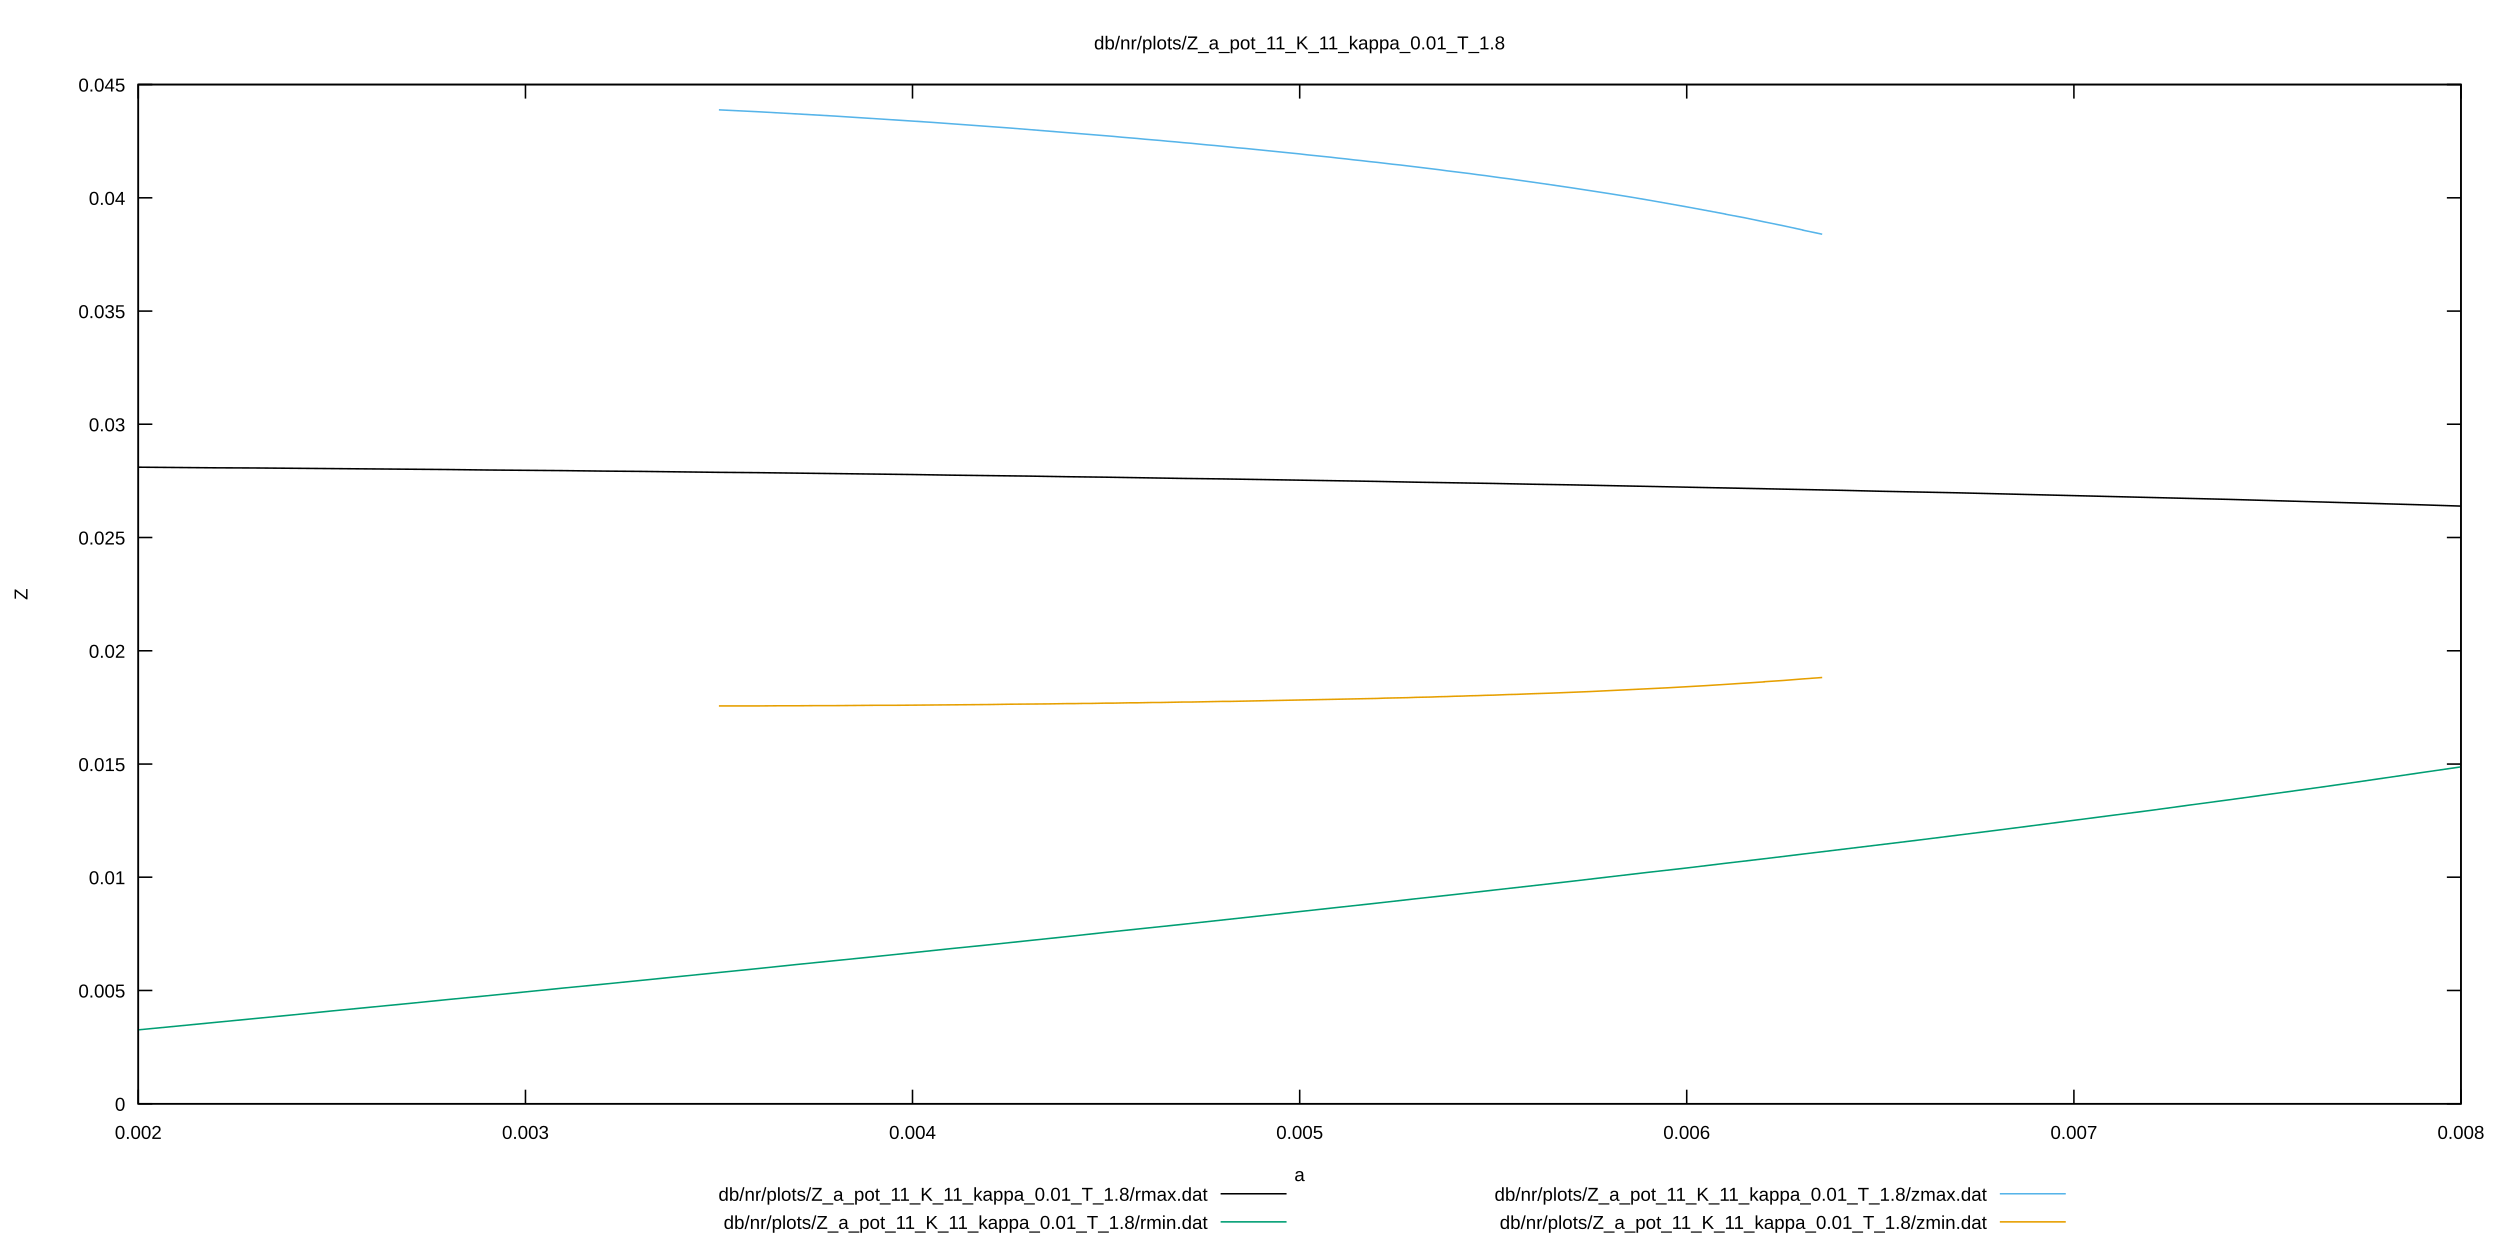
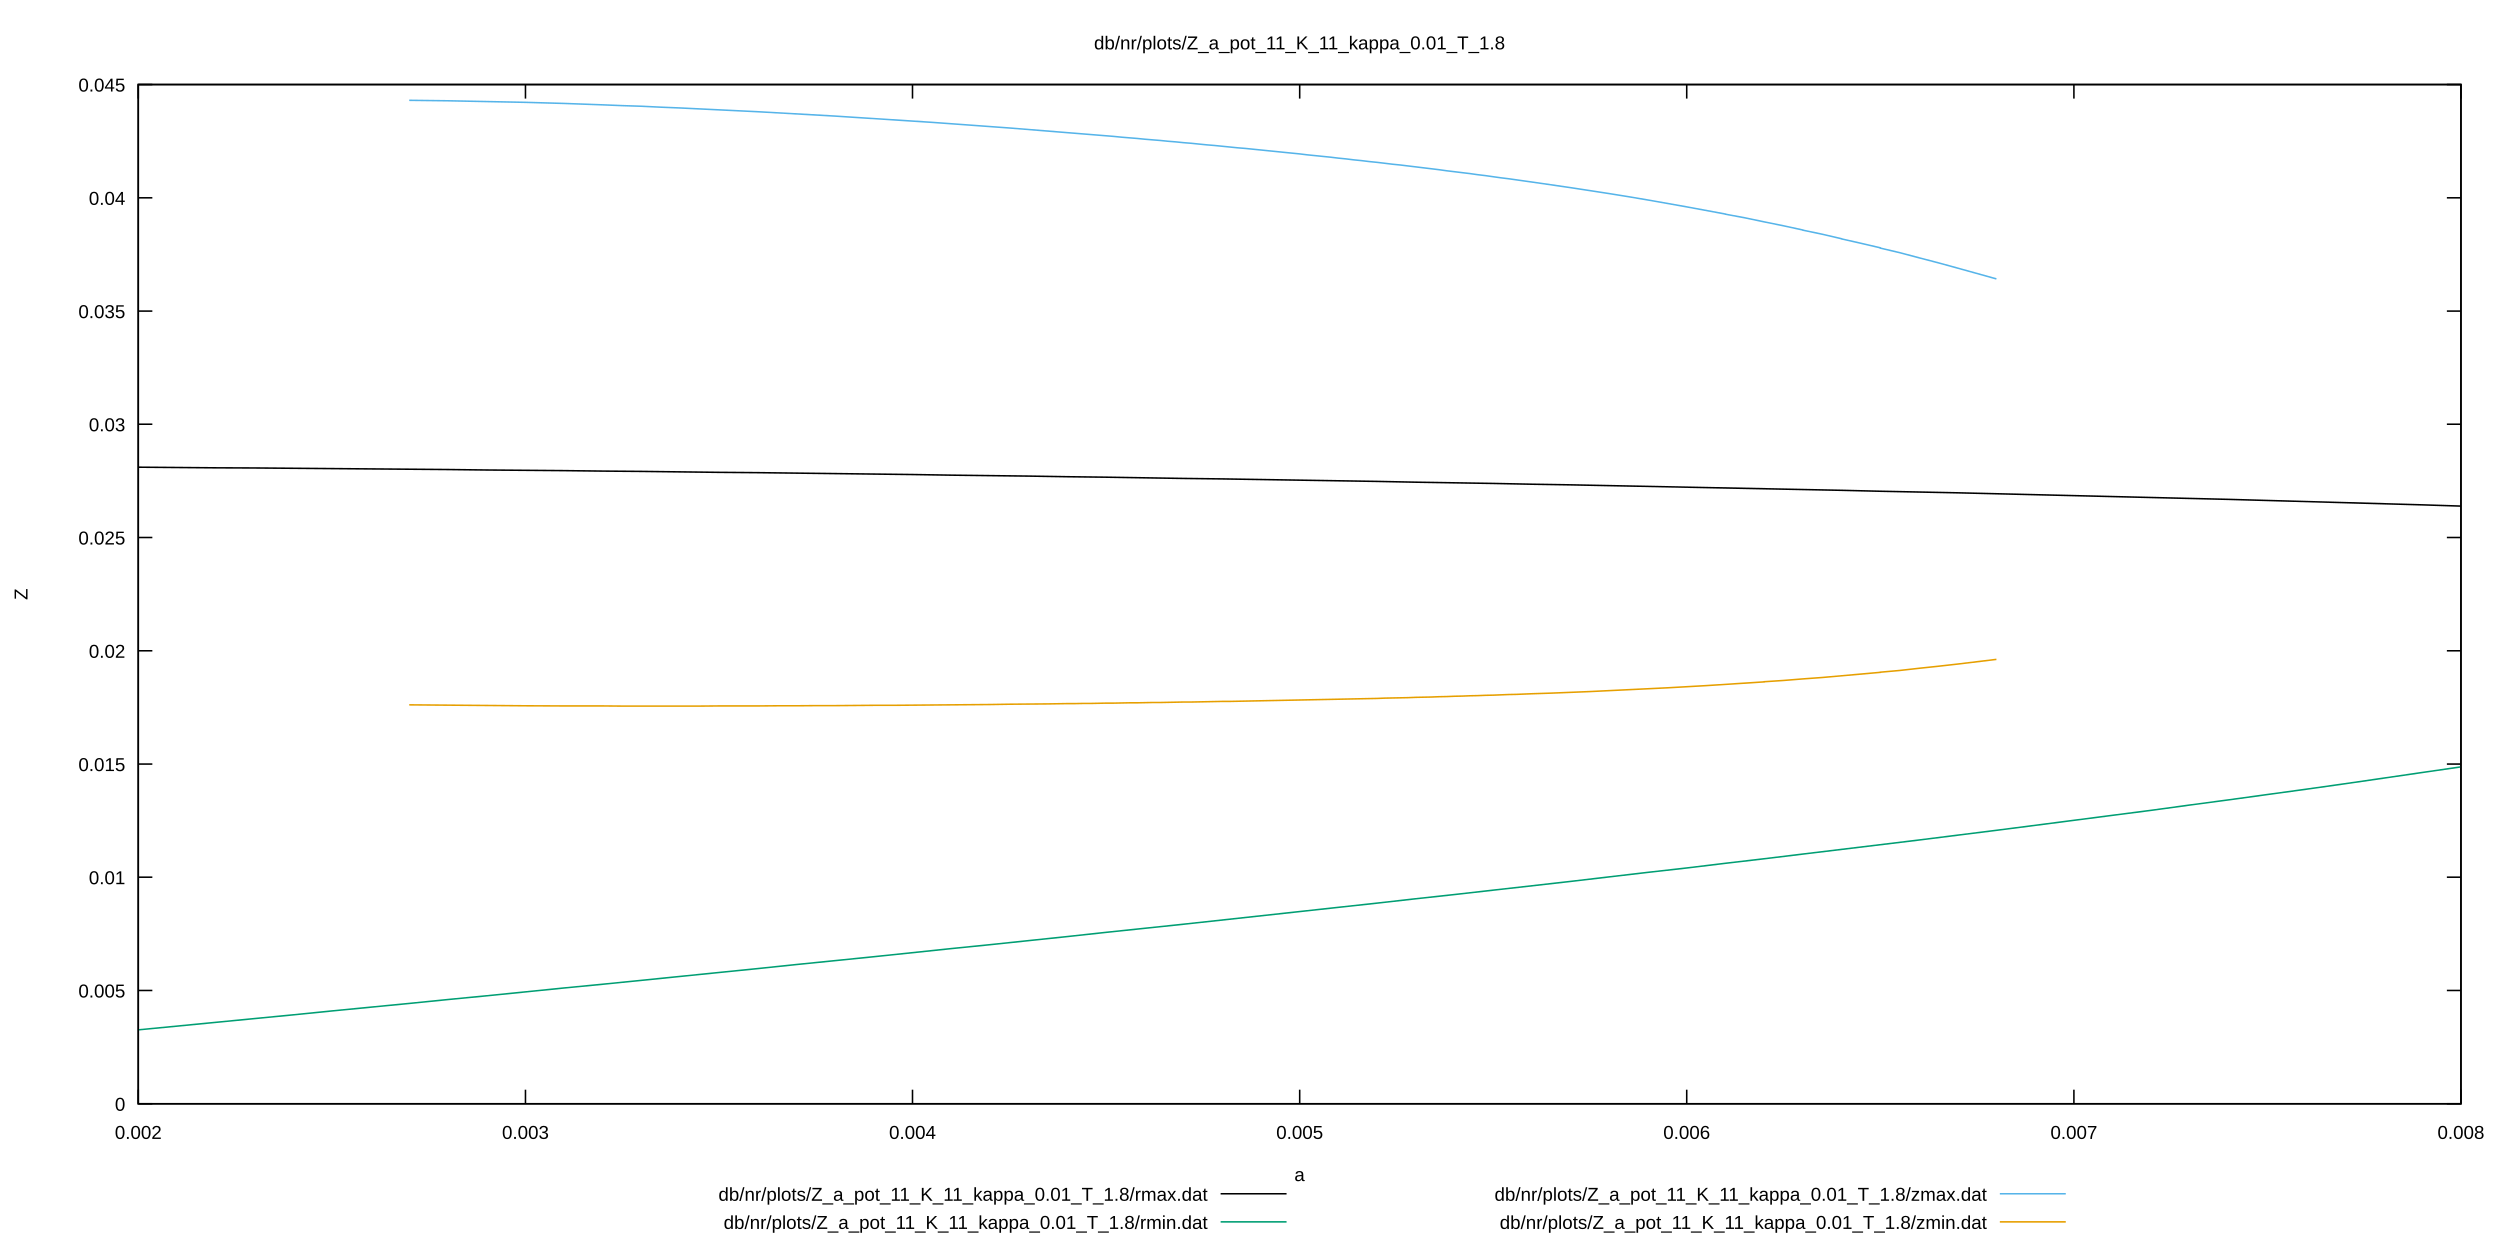
<svg xmlns="http://www.w3.org/2000/svg" xmlns:xlink="http://www.w3.org/1999/xlink" width="1600" height="800" viewBox="0 0 1600 800">
  <g id="gnuplot_canvas">
    <rect x="0" y="0" width="1600" height="800" fill="none" />
    <defs>
      <circle id="gpDot" r="0.5" stroke-width="0.5" />
      <path id="gpPt0" stroke-width="0.222" stroke="currentColor" d="M-1,0 h2 M0,-1 v2" />
      <path id="gpPt1" stroke-width="0.222" stroke="currentColor" d="M-1,-1 L1,1 M1,-1 L-1,1" />
      <path id="gpPt2" stroke-width="0.222" stroke="currentColor" d="M-1,0 L1,0 M0,-1 L0,1 M-1,-1 L1,1 M-1,1 L1,-1" />
      <rect id="gpPt3" stroke-width="0.222" stroke="currentColor" x="-1" y="-1" width="2" height="2" />
      <rect id="gpPt4" stroke-width="0.222" stroke="currentColor" fill="currentColor" x="-1" y="-1" width="2" height="2" />
      <circle id="gpPt5" stroke-width="0.222" stroke="currentColor" cx="0" cy="0" r="1" />
      <use xlink:href="#gpPt5" id="gpPt6" fill="currentColor" stroke="none" />
      <path id="gpPt7" stroke-width="0.222" stroke="currentColor" d="M0,-1.33 L-1.33,0.67 L1.33,0.67 z" />
      <use xlink:href="#gpPt7" id="gpPt8" fill="currentColor" stroke="none" />
      <use xlink:href="#gpPt7" id="gpPt9" stroke="currentColor" transform="rotate(180)" />
      <use xlink:href="#gpPt9" id="gpPt10" fill="currentColor" stroke="none" />
      <use xlink:href="#gpPt3" id="gpPt11" stroke="currentColor" transform="rotate(45)" />
      <use xlink:href="#gpPt11" id="gpPt12" fill="currentColor" stroke="none" />
      <path id="gpPt13" stroke-width="0.222" stroke="currentColor" d="M0,1.330 L1.265,0.411 L0.782,-1.067 L-0.782,-1.076 L-1.265,0.411 z" />
      <use xlink:href="#gpPt13" id="gpPt14" fill="currentColor" stroke="none" />
      <filter id="textbox" filterUnits="objectBoundingBox" x="0" y="0" height="1" width="1">
        <feFlood flood-color="white" flood-opacity="1" result="bgnd" />
        <feComposite in="SourceGraphic" in2="bgnd" operator="atop" />
      </filter>
      <filter id="greybox" filterUnits="objectBoundingBox" x="0" y="0" height="1" width="1">
        <feFlood flood-color="lightgrey" flood-opacity="1" result="grey" />
        <feComposite in="SourceGraphic" in2="grey" operator="atop" />
      </filter>
    </defs>
    <g fill="none" color="white" stroke="currentColor" stroke-width="1.00" stroke-linecap="butt" stroke-linejoin="miter">
</g>
    <g fill="none" color="black" stroke="currentColor" stroke-width="1.00" stroke-linecap="butt" stroke-linejoin="miter">
      <path stroke="black" d="M88.5,706.4 L97.5,706.4 M1575.0,706.4 L1566.0,706.4  " />
      <g transform="translate(80.2,710.9)" stroke="none" fill="black" font-family="Arial" font-size="12.00" text-anchor="end">
        <text>
          <tspan font-family="Arial"> 0</tspan>
        </text>
      </g>
    </g>
    <g fill="none" color="black" stroke="currentColor" stroke-width="1.00" stroke-linecap="butt" stroke-linejoin="miter">
      <path stroke="black" d="M88.5,633.9 L97.5,633.9 M1575.0,633.9 L1566.0,633.9  " />
      <g transform="translate(80.2,638.4)" stroke="none" fill="black" font-family="Arial" font-size="12.00" text-anchor="end">
        <text>
          <tspan font-family="Arial"> 0.005</tspan>
        </text>
      </g>
    </g>
    <g fill="none" color="black" stroke="currentColor" stroke-width="1.00" stroke-linecap="butt" stroke-linejoin="miter">
      <path stroke="black" d="M88.5,561.4 L97.5,561.4 M1575.0,561.4 L1566.0,561.4  " />
      <g transform="translate(80.2,565.9)" stroke="none" fill="black" font-family="Arial" font-size="12.00" text-anchor="end">
        <text>
          <tspan font-family="Arial"> 0.01</tspan>
        </text>
      </g>
    </g>
    <g fill="none" color="black" stroke="currentColor" stroke-width="1.00" stroke-linecap="butt" stroke-linejoin="miter">
      <path stroke="black" d="M88.5,489.0 L97.5,489.0 M1575.0,489.0 L1566.0,489.0  " />
      <g transform="translate(80.2,493.5)" stroke="none" fill="black" font-family="Arial" font-size="12.00" text-anchor="end">
        <text>
          <tspan font-family="Arial"> 0.015</tspan>
        </text>
      </g>
    </g>
    <g fill="none" color="black" stroke="currentColor" stroke-width="1.00" stroke-linecap="butt" stroke-linejoin="miter">
      <path stroke="black" d="M88.5,416.5 L97.5,416.5 M1575.0,416.5 L1566.0,416.5  " />
      <g transform="translate(80.2,421.0)" stroke="none" fill="black" font-family="Arial" font-size="12.00" text-anchor="end">
        <text>
          <tspan font-family="Arial"> 0.02</tspan>
        </text>
      </g>
    </g>
    <g fill="none" color="black" stroke="currentColor" stroke-width="1.00" stroke-linecap="butt" stroke-linejoin="miter">
      <path stroke="black" d="M88.5,344.0 L97.5,344.0 M1575.0,344.0 L1566.0,344.0  " />
      <g transform="translate(80.2,348.5)" stroke="none" fill="black" font-family="Arial" font-size="12.00" text-anchor="end">
        <text>
          <tspan font-family="Arial"> 0.025</tspan>
        </text>
      </g>
    </g>
    <g fill="none" color="black" stroke="currentColor" stroke-width="1.00" stroke-linecap="butt" stroke-linejoin="miter">
      <path stroke="black" d="M88.5,271.5 L97.5,271.5 M1575.0,271.5 L1566.0,271.5  " />
      <g transform="translate(80.2,276.0)" stroke="none" fill="black" font-family="Arial" font-size="12.00" text-anchor="end">
        <text>
          <tspan font-family="Arial"> 0.03</tspan>
        </text>
      </g>
    </g>
    <g fill="none" color="black" stroke="currentColor" stroke-width="1.00" stroke-linecap="butt" stroke-linejoin="miter">
      <path stroke="black" d="M88.5,199.1 L97.5,199.1 M1575.0,199.1 L1566.0,199.1  " />
      <g transform="translate(80.2,203.6)" stroke="none" fill="black" font-family="Arial" font-size="12.00" text-anchor="end">
        <text>
          <tspan font-family="Arial"> 0.035</tspan>
        </text>
      </g>
    </g>
    <g fill="none" color="black" stroke="currentColor" stroke-width="1.00" stroke-linecap="butt" stroke-linejoin="miter">
      <path stroke="black" d="M88.5,126.6 L97.5,126.6 M1575.0,126.6 L1566.0,126.6  " />
      <g transform="translate(80.2,131.1)" stroke="none" fill="black" font-family="Arial" font-size="12.00" text-anchor="end">
        <text>
          <tspan font-family="Arial"> 0.04</tspan>
        </text>
      </g>
    </g>
    <g fill="none" color="black" stroke="currentColor" stroke-width="1.00" stroke-linecap="butt" stroke-linejoin="miter">
      <path stroke="black" d="M88.5,54.1 L97.5,54.1 M1575.0,54.1 L1566.0,54.1  " />
      <g transform="translate(80.2,58.6)" stroke="none" fill="black" font-family="Arial" font-size="12.00" text-anchor="end">
        <text>
          <tspan font-family="Arial"> 0.045</tspan>
        </text>
      </g>
    </g>
    <g fill="none" color="black" stroke="currentColor" stroke-width="1.00" stroke-linecap="butt" stroke-linejoin="miter">
      <path stroke="black" d="M88.5,706.4 L88.5,697.4 M88.5,54.1 L88.5,63.1  " />
      <g transform="translate(88.5,728.9)" stroke="none" fill="black" font-family="Arial" font-size="12.00" text-anchor="middle">
        <text>
          <tspan font-family="Arial"> 0.002</tspan>
        </text>
      </g>
    </g>
    <g fill="none" color="black" stroke="currentColor" stroke-width="1.00" stroke-linecap="butt" stroke-linejoin="miter">
      <path stroke="black" d="M336.3,706.4 L336.3,697.4 M336.3,54.1 L336.3,63.1  " />
      <g transform="translate(336.3,728.9)" stroke="none" fill="black" font-family="Arial" font-size="12.00" text-anchor="middle">
        <text>
          <tspan font-family="Arial"> 0.003</tspan>
        </text>
      </g>
    </g>
    <g fill="none" color="black" stroke="currentColor" stroke-width="1.00" stroke-linecap="butt" stroke-linejoin="miter">
      <path stroke="black" d="M584.0,706.4 L584.0,697.4 M584.0,54.1 L584.0,63.1  " />
      <g transform="translate(584.0,728.9)" stroke="none" fill="black" font-family="Arial" font-size="12.00" text-anchor="middle">
        <text>
          <tspan font-family="Arial"> 0.004</tspan>
        </text>
      </g>
    </g>
    <g fill="none" color="black" stroke="currentColor" stroke-width="1.00" stroke-linecap="butt" stroke-linejoin="miter">
      <path stroke="black" d="M831.8,706.4 L831.8,697.4 M831.8,54.1 L831.8,63.1  " />
      <g transform="translate(831.8,728.9)" stroke="none" fill="black" font-family="Arial" font-size="12.00" text-anchor="middle">
        <text>
          <tspan font-family="Arial"> 0.005</tspan>
        </text>
      </g>
    </g>
    <g fill="none" color="black" stroke="currentColor" stroke-width="1.00" stroke-linecap="butt" stroke-linejoin="miter">
      <path stroke="black" d="M1079.5,706.4 L1079.5,697.4 M1079.5,54.1 L1079.5,63.1  " />
      <g transform="translate(1079.5,728.9)" stroke="none" fill="black" font-family="Arial" font-size="12.00" text-anchor="middle">
        <text>
          <tspan font-family="Arial"> 0.006</tspan>
        </text>
      </g>
    </g>
    <g fill="none" color="black" stroke="currentColor" stroke-width="1.00" stroke-linecap="butt" stroke-linejoin="miter">
      <path stroke="black" d="M1327.3,706.4 L1327.3,697.4 M1327.3,54.1 L1327.3,63.1  " />
      <g transform="translate(1327.3,728.9)" stroke="none" fill="black" font-family="Arial" font-size="12.00" text-anchor="middle">
        <text>
          <tspan font-family="Arial"> 0.007</tspan>
        </text>
      </g>
    </g>
    <g fill="none" color="black" stroke="currentColor" stroke-width="1.00" stroke-linecap="butt" stroke-linejoin="miter">
      <path stroke="black" d="M1575.0,706.4 L1575.0,697.4 M1575.0,54.1 L1575.0,63.1  " />
      <g transform="translate(1575.0,728.9)" stroke="none" fill="black" font-family="Arial" font-size="12.00" text-anchor="middle">
        <text>
          <tspan font-family="Arial"> 0.008</tspan>
        </text>
      </g>
    </g>
    <g fill="none" color="black" stroke="currentColor" stroke-width="1.00" stroke-linecap="butt" stroke-linejoin="miter">
</g>
    <g fill="none" color="black" stroke="currentColor" stroke-width="1.00" stroke-linecap="butt" stroke-linejoin="miter">
      <path stroke="black" d="M88.5,54.1 L88.5,706.4 L1575.0,706.4 L1575.0,54.1 L88.5,54.1 Z  " />
    </g>
    <g fill="none" color="black" stroke="currentColor" stroke-width="1.00" stroke-linecap="butt" stroke-linejoin="miter">
      <g transform="translate(17.6,380.3) rotate(270)" stroke="none" fill="black" font-family="Arial" font-size="12.00" text-anchor="middle">
        <text>
          <tspan font-family="Arial">Z</tspan>
        </text>
      </g>
    </g>
    <g fill="none" color="black" stroke="currentColor" stroke-width="1.00" stroke-linecap="butt" stroke-linejoin="miter">
      <g transform="translate(831.7,755.9)" stroke="none" fill="black" font-family="Arial" font-size="12.00" text-anchor="middle">
        <text>
          <tspan font-family="Arial">a</tspan>
        </text>
      </g>
    </g>
    <g fill="none" color="black" stroke="currentColor" stroke-width="1.00" stroke-linecap="butt" stroke-linejoin="miter">
      <g transform="translate(831.7,31.6)" stroke="none" fill="black" font-family="Arial" font-size="12.00" text-anchor="middle">
        <text>db/nr/plots/Z_a_pot_11_K_11_kappa_0.01_T_1.8</text>
      </g>
    </g>
    <g id="gnuplot_plot_1">
      <g fill="none" color="black" stroke="currentColor" stroke-width="1.00" stroke-linecap="butt" stroke-linejoin="miter">
        <g transform="translate(772.9,768.5)" stroke="none" fill="black" font-family="Arial" font-size="12.00" text-anchor="end">
          <text>db/nr/plots/Z_a_pot_11_K_11_kappa_0.01_T_1.8/rmax.dat</text>
        </g>
      </g>
      <g fill="none" color="black" stroke="currentColor" stroke-width="1.00" stroke-linecap="butt" stroke-linejoin="miter">
        <path stroke="rgb(  0,   0,   0)" d="M781.2,764.0 L823.4,764.0 M88.5,299.0 L113.3,299.2 L138.1,299.4 L162.8,299.5 L187.6,299.7 L212.4,299.9   L237.1,300.1 L261.9,300.3 L286.7,300.5 L311.5,300.8 L336.3,301.0 L361.0,301.2 L385.8,301.5 L410.6,301.7   L435.4,302.0 L460.1,302.3 L484.9,302.5 L509.7,302.8 L534.5,303.1 L559.2,303.4 L584.0,303.7 L608.8,304.1   L633.6,304.4 L658.3,304.7 L683.1,305.1 L707.9,305.4 L732.7,305.8 L757.4,306.2 L782.2,306.5 L807.0,306.9   L831.8,307.3 L856.5,307.7 L881.3,308.1 L906.1,308.6 L930.9,309.0 L955.6,309.4 L980.4,309.9 L1005.2,310.3   L1029.9,310.8 L1054.7,311.3 L1079.5,311.8 L1104.3,312.3 L1129.1,312.8 L1153.8,313.3 L1178.6,313.8 L1203.4,314.4   L1228.2,314.9 L1252.9,315.4 L1277.7,316.0 L1302.5,316.6 L1327.3,317.2 L1352.0,317.8 L1376.8,318.4 L1401.6,319.0   L1426.4,319.6 L1451.1,320.3 L1475.9,321.0 L1500.7,321.7 L1525.5,322.4 L1550.2,323.1 L1575.0,323.9  " />
      </g>
    </g>
    <g id="gnuplot_plot_2">
      <g fill="none" color="black" stroke="currentColor" stroke-width="1.00" stroke-linecap="butt" stroke-linejoin="miter">
        <g transform="translate(772.9,786.5)" stroke="none" fill="black" font-family="Arial" font-size="12.00" text-anchor="end">
          <text>db/nr/plots/Z_a_pot_11_K_11_kappa_0.01_T_1.8/rmin.dat</text>
        </g>
      </g>
      <g fill="none" color="black" stroke="currentColor" stroke-width="1.00" stroke-linecap="butt" stroke-linejoin="miter">
        <path stroke="rgb(  0, 158, 115)" d="M781.2,782.0 L823.4,782.0 M88.5,659.1 L113.3,656.7 L138.1,654.3 L162.8,651.9 L187.6,649.5 L212.4,647.0   L237.1,644.6 L261.9,642.2 L286.7,639.7 L311.5,637.3 L336.3,634.8 L361.0,632.3 L385.8,629.9 L410.6,627.4   L435.4,624.9 L460.1,622.4 L484.9,619.9 L509.7,617.3 L534.5,614.8 L559.2,612.3 L584.0,609.7 L608.8,607.1   L633.6,604.6 L658.3,602.0 L683.1,599.4 L707.9,596.7 L732.7,594.1 L757.4,591.5 L782.2,588.8 L807.0,586.1   L831.8,583.4 L856.5,580.7 L881.3,578.0 L906.1,575.2 L930.9,572.5 L955.6,569.7 L980.4,566.9 L1005.2,564.1   L1029.9,561.2 L1054.7,558.3 L1079.5,555.5 L1104.3,552.5 L1129.1,549.6 L1153.8,546.6 L1178.6,543.6 L1203.4,540.6   L1228.2,537.6 L1252.9,534.5 L1277.7,531.4 L1302.5,528.2 L1327.3,525.0 L1352.0,521.8 L1376.8,518.6 L1401.6,515.2   L1426.4,511.9 L1451.1,508.5 L1475.9,505.1 L1500.7,501.6 L1525.5,498.0 L1550.2,494.4 L1575.0,490.8  " />
      </g>
    </g>
    <g id="gnuplot_plot_3">
      <g fill="none" color="black" stroke="currentColor" stroke-width="1.00" stroke-linecap="butt" stroke-linejoin="miter">
        <g transform="translate(1271.6,768.5)" stroke="none" fill="black" font-family="Arial" font-size="12.00" text-anchor="end">
          <text>db/nr/plots/Z_a_pot_11_K_11_kappa_0.01_T_1.8/zmax.dat</text>
        </g>
      </g>
      <g fill="none" color="black" stroke="currentColor" stroke-width="1.00" stroke-linecap="butt" stroke-linejoin="miter">
-         <path stroke="rgb( 86, 180, 233)" d="M1279.9,764.0 L1322.1,764.0 M460.1,70.3 L484.9,71.5 L497.3,72.2 L509.7,72.9 L522.1,73.6 L534.5,74.3   L546.8,75.1 L559.2,75.9 L571.6,76.7 L584.0,77.5 L596.4,78.3 L608.8,79.2 L621.2,80.1 L633.5,81.0   L645.9,81.9 L658.3,82.9 L670.7,83.9 L683.1,84.9 L688.1,85.3 L693.0,85.7 L698.0,86.1 L702.9,86.5   L707.9,86.9 L712.8,87.3 L717.8,87.8 L722.7,88.2 L727.7,88.6 L732.7,89.1 L737.6,89.5 L742.6,89.9   L747.5,90.4 L752.5,90.8 L757.4,91.3 L762.4,91.7 L767.3,92.2 L772.3,92.7 L777.2,93.1 L782.2,93.6   L787.2,94.1 L792.1,94.6 L797.1,95.0 L802.0,95.5 L807.0,96.0 L811.9,96.5 L816.9,97.0 L821.8,97.5   L826.8,98.0 L831.8,98.5 L836.7,99.1 L841.7,99.6 L846.6,100.1 L851.6,100.6 L856.5,101.2 L861.5,101.7   L866.4,102.3 L871.4,102.8 L876.3,103.4 L881.3,103.9 L886.3,104.5 L891.2,105.1 L896.2,105.6 L901.1,106.2   L906.1,106.8 L911.0,107.4 L916.0,108.0 L920.9,108.6 L925.9,109.3 L930.9,109.9 L935.8,110.5 L940.8,111.1   L945.7,111.8 L950.7,112.4 L955.6,113.1 L960.6,113.8 L965.5,114.4 L970.5,115.1 L975.4,115.8 L980.4,116.5   L992.8,118.3 L1005.2,120.1 L1017.6,122.0 L1029.9,123.9 L1042.3,125.9 L1054.7,128.0 L1067.1,130.2 L1079.5,132.4   L1091.9,134.7 L1104.3,137.0 L1104.3,137.1 L1116.7,139.4 L1129.1,142.0 L1141.4,144.5 L1153.8,147.2 L1153.8,147.3   L1166.2,149.9  " />
+         <path stroke="rgb( 86, 180, 233)" d="M1279.9,764.0 L1322.1,764.0 M261.9,64.2 L286.7,64.5 L311.5,65.0 L336.3,65.5 L361.0,66.2 L385.8,67.1   L398.2,67.6 L410.6,68.0 L423.0,68.6 L435.4,69.1 L447.7,69.7 L460.1,70.3 L472.5,70.9 L484.9,71.5   L497.3,72.2 L509.7,72.9 L522.1,73.6 L534.5,74.3 L546.8,75.1 L559.2,75.9 L571.6,76.7 L584.0,77.5   L596.4,78.3 L608.8,79.2 L621.2,80.1 L633.5,81.0 L645.9,81.9 L658.3,82.9 L670.7,83.9 L683.1,84.9   L688.1,85.3 L693.0,85.7 L698.0,86.1 L702.9,86.5 L707.9,86.9 L712.8,87.3 L717.8,87.8 L722.7,88.2   L727.7,88.6 L732.7,89.1 L737.6,89.5 L742.6,89.9 L747.5,90.4 L752.5,90.8 L757.4,91.3 L762.4,91.7   L767.3,92.2 L772.3,92.7 L777.2,93.1 L782.2,93.6 L787.2,94.1 L792.1,94.6 L797.1,95.0 L802.0,95.5   L807.0,96.0 L811.9,96.5 L816.9,97.0 L821.8,97.5 L826.8,98.0 L831.8,98.5 L836.7,99.1 L841.7,99.6   L846.6,100.1 L851.6,100.6 L856.5,101.2 L861.5,101.7 L866.4,102.3 L871.4,102.8 L876.3,103.4 L881.3,103.9   L886.3,104.5 L891.2,105.1 L896.2,105.6 L901.1,106.2 L906.1,106.8 L911.0,107.4 L916.0,108.0 L920.9,108.6   L925.9,109.3 L930.9,109.9 L935.8,110.5 L940.8,111.1 L945.7,111.8 L950.7,112.4 L955.6,113.1 L960.6,113.8   L965.5,114.4 L970.5,115.1 L975.4,115.8 L980.4,116.5 L992.8,118.3 L1005.2,120.1 L1017.6,122.0 L1029.9,123.9   L1042.3,125.9 L1054.7,128.0 L1067.1,130.2 L1079.5,132.4 L1091.9,134.7 L1104.3,137.0 L1104.3,137.1 L1116.7,139.4   L1129.1,142.0 L1141.4,144.5 L1153.8,147.2 L1153.8,147.3 L1166.2,149.9 L1178.6,152.8 L1178.6,152.9 L1191.0,155.7   L1203.4,158.6 L1203.4,158.8 L1215.8,161.7 L1228.2,165.0 L1240.5,168.2 L1252.9,171.6 L1277.7,178.5  " />
      </g>
    </g>
    <g id="gnuplot_plot_4">
      <g fill="none" color="black" stroke="currentColor" stroke-width="1.00" stroke-linecap="butt" stroke-linejoin="miter">
        <g transform="translate(1271.6,786.5)" stroke="none" fill="black" font-family="Arial" font-size="12.00" text-anchor="end">
          <text>db/nr/plots/Z_a_pot_11_K_11_kappa_0.01_T_1.8/zmin.dat</text>
        </g>
      </g>
      <g fill="none" color="black" stroke="currentColor" stroke-width="1.00" stroke-linecap="butt" stroke-linejoin="miter">
-         <path stroke="rgb(230, 159,   0)" d="M1279.9,782.0 L1322.1,782.0 M460.1,451.8 L484.9,451.8 L497.3,451.7 L509.7,451.7 L522.1,451.6 L534.5,451.6   L546.8,451.5 L559.2,451.4 L571.6,451.4 L584.0,451.3 L596.4,451.2 L608.8,451.1 L621.2,451.0 L633.5,450.9   L645.9,450.7 L658.3,450.6 L670.7,450.5 L683.1,450.3 L688.1,450.3 L693.0,450.2 L698.0,450.2 L702.9,450.1   L707.9,450.0 L712.8,450.0 L717.8,449.9 L722.7,449.8 L727.7,449.8 L732.7,449.7 L737.6,449.6 L742.6,449.6   L747.5,449.5 L752.5,449.4 L757.4,449.3 L762.4,449.3 L767.3,449.2 L772.3,449.1 L777.2,449.0 L782.2,448.9   L787.2,448.9 L792.1,448.8 L797.1,448.7 L802.0,448.6 L807.0,448.5 L811.9,448.4 L816.9,448.3 L821.8,448.2   L826.8,448.1 L831.8,448.0 L836.7,447.9 L841.7,447.8 L846.6,447.7 L851.6,447.6 L856.5,447.5 L861.5,447.4   L866.4,447.3 L871.4,447.2 L876.3,447.1 L881.3,447.0 L886.3,446.8 L891.2,446.7 L896.2,446.6 L901.1,446.5   L906.1,446.3 L911.0,446.2 L916.0,446.1 L920.9,445.9 L925.9,445.8 L930.9,445.6 L935.8,445.5 L940.8,445.3   L945.7,445.2 L950.7,445.0 L955.6,444.9 L960.6,444.7 L965.5,444.5 L970.5,444.4 L975.4,444.2 L980.4,444.0   L992.8,443.6 L1005.2,443.1 L1017.6,442.6 L1029.9,442.0 L1042.3,441.4 L1054.7,440.8 L1067.1,440.2 L1079.5,439.5   L1091.9,438.8 L1104.3,438.0 L1116.7,437.2 L1129.1,436.4 L1129.1,436.3 L1141.4,435.5 L1153.8,434.5 L1166.2,433.6    " />
+         <path stroke="rgb(230, 159,   0)" d="M1279.9,782.0 L1322.1,782.0 M261.9,451.1 L286.7,451.3 L311.5,451.5 L336.3,451.7 L361.0,451.8 L385.8,451.8   L398.2,451.9 L410.6,451.9 L423.0,451.9 L435.4,451.9 L447.7,451.9 L460.1,451.8 L472.5,451.8 L484.9,451.8   L497.3,451.7 L509.7,451.7 L522.1,451.6 L534.5,451.6 L546.8,451.5 L559.2,451.4 L571.6,451.4 L584.0,451.3   L596.4,451.2 L608.8,451.1 L621.2,451.0 L633.5,450.9 L645.9,450.7 L658.3,450.6 L670.7,450.5 L683.1,450.3   L688.1,450.3 L693.0,450.2 L698.0,450.2 L702.9,450.1 L707.9,450.0 L712.8,450.0 L717.8,449.9 L722.7,449.8   L727.7,449.8 L732.7,449.7 L737.6,449.6 L742.6,449.6 L747.5,449.5 L752.5,449.4 L757.4,449.3 L762.4,449.3   L767.3,449.2 L772.3,449.1 L777.2,449.0 L782.2,448.9 L787.2,448.9 L792.1,448.8 L797.1,448.7 L802.0,448.6   L807.0,448.5 L811.9,448.4 L816.9,448.3 L821.8,448.2 L826.8,448.1 L831.8,448.0 L836.7,447.9 L841.7,447.8   L846.6,447.7 L851.6,447.6 L856.5,447.5 L861.5,447.4 L866.4,447.3 L871.4,447.2 L876.3,447.1 L881.3,447.0   L886.3,446.8 L891.2,446.7 L896.2,446.6 L901.1,446.5 L906.1,446.3 L911.0,446.2 L916.0,446.1 L920.9,445.9   L925.9,445.8 L930.9,445.6 L935.8,445.5 L940.8,445.3 L945.7,445.2 L950.7,445.0 L955.6,444.9 L960.6,444.7   L965.5,444.5 L970.5,444.4 L975.4,444.2 L980.4,444.0 L992.8,443.6 L1005.2,443.1 L1017.6,442.6 L1029.9,442.0   L1042.3,441.4 L1054.7,440.8 L1067.1,440.2 L1079.5,439.5 L1091.9,438.8 L1104.3,438.0 L1116.7,437.2 L1129.1,436.4   L1129.1,436.3 L1141.4,435.5 L1153.8,434.5 L1166.2,433.6 L1178.6,432.5 L1191.0,431.4 L1203.4,430.3 L1203.4,430.2   L1215.8,429.1 L1228.2,427.7 L1240.5,426.4 L1252.9,425.0 L1277.7,422.0  " />
      </g>
    </g>
    <g fill="none" color="white" stroke="rgb(230, 159,   0)" stroke-width="2.00" stroke-linecap="butt" stroke-linejoin="miter">
</g>
    <g fill="none" color="black" stroke="currentColor" stroke-width="2.00" stroke-linecap="butt" stroke-linejoin="miter">
</g>
    <g fill="none" color="black" stroke="black" stroke-width="1.00" stroke-linecap="butt" stroke-linejoin="miter">
</g>
    <g fill="none" color="black" stroke="currentColor" stroke-width="1.00" stroke-linecap="butt" stroke-linejoin="miter">
      <path stroke="black" d="M88.5,54.1 L88.5,706.4 L1575.0,706.4 L1575.0,54.1 L88.5,54.1 Z  " />
    </g>
    <g fill="none" color="black" stroke="currentColor" stroke-width="1.00" stroke-linecap="butt" stroke-linejoin="miter">
</g>
  </g>
</svg>
